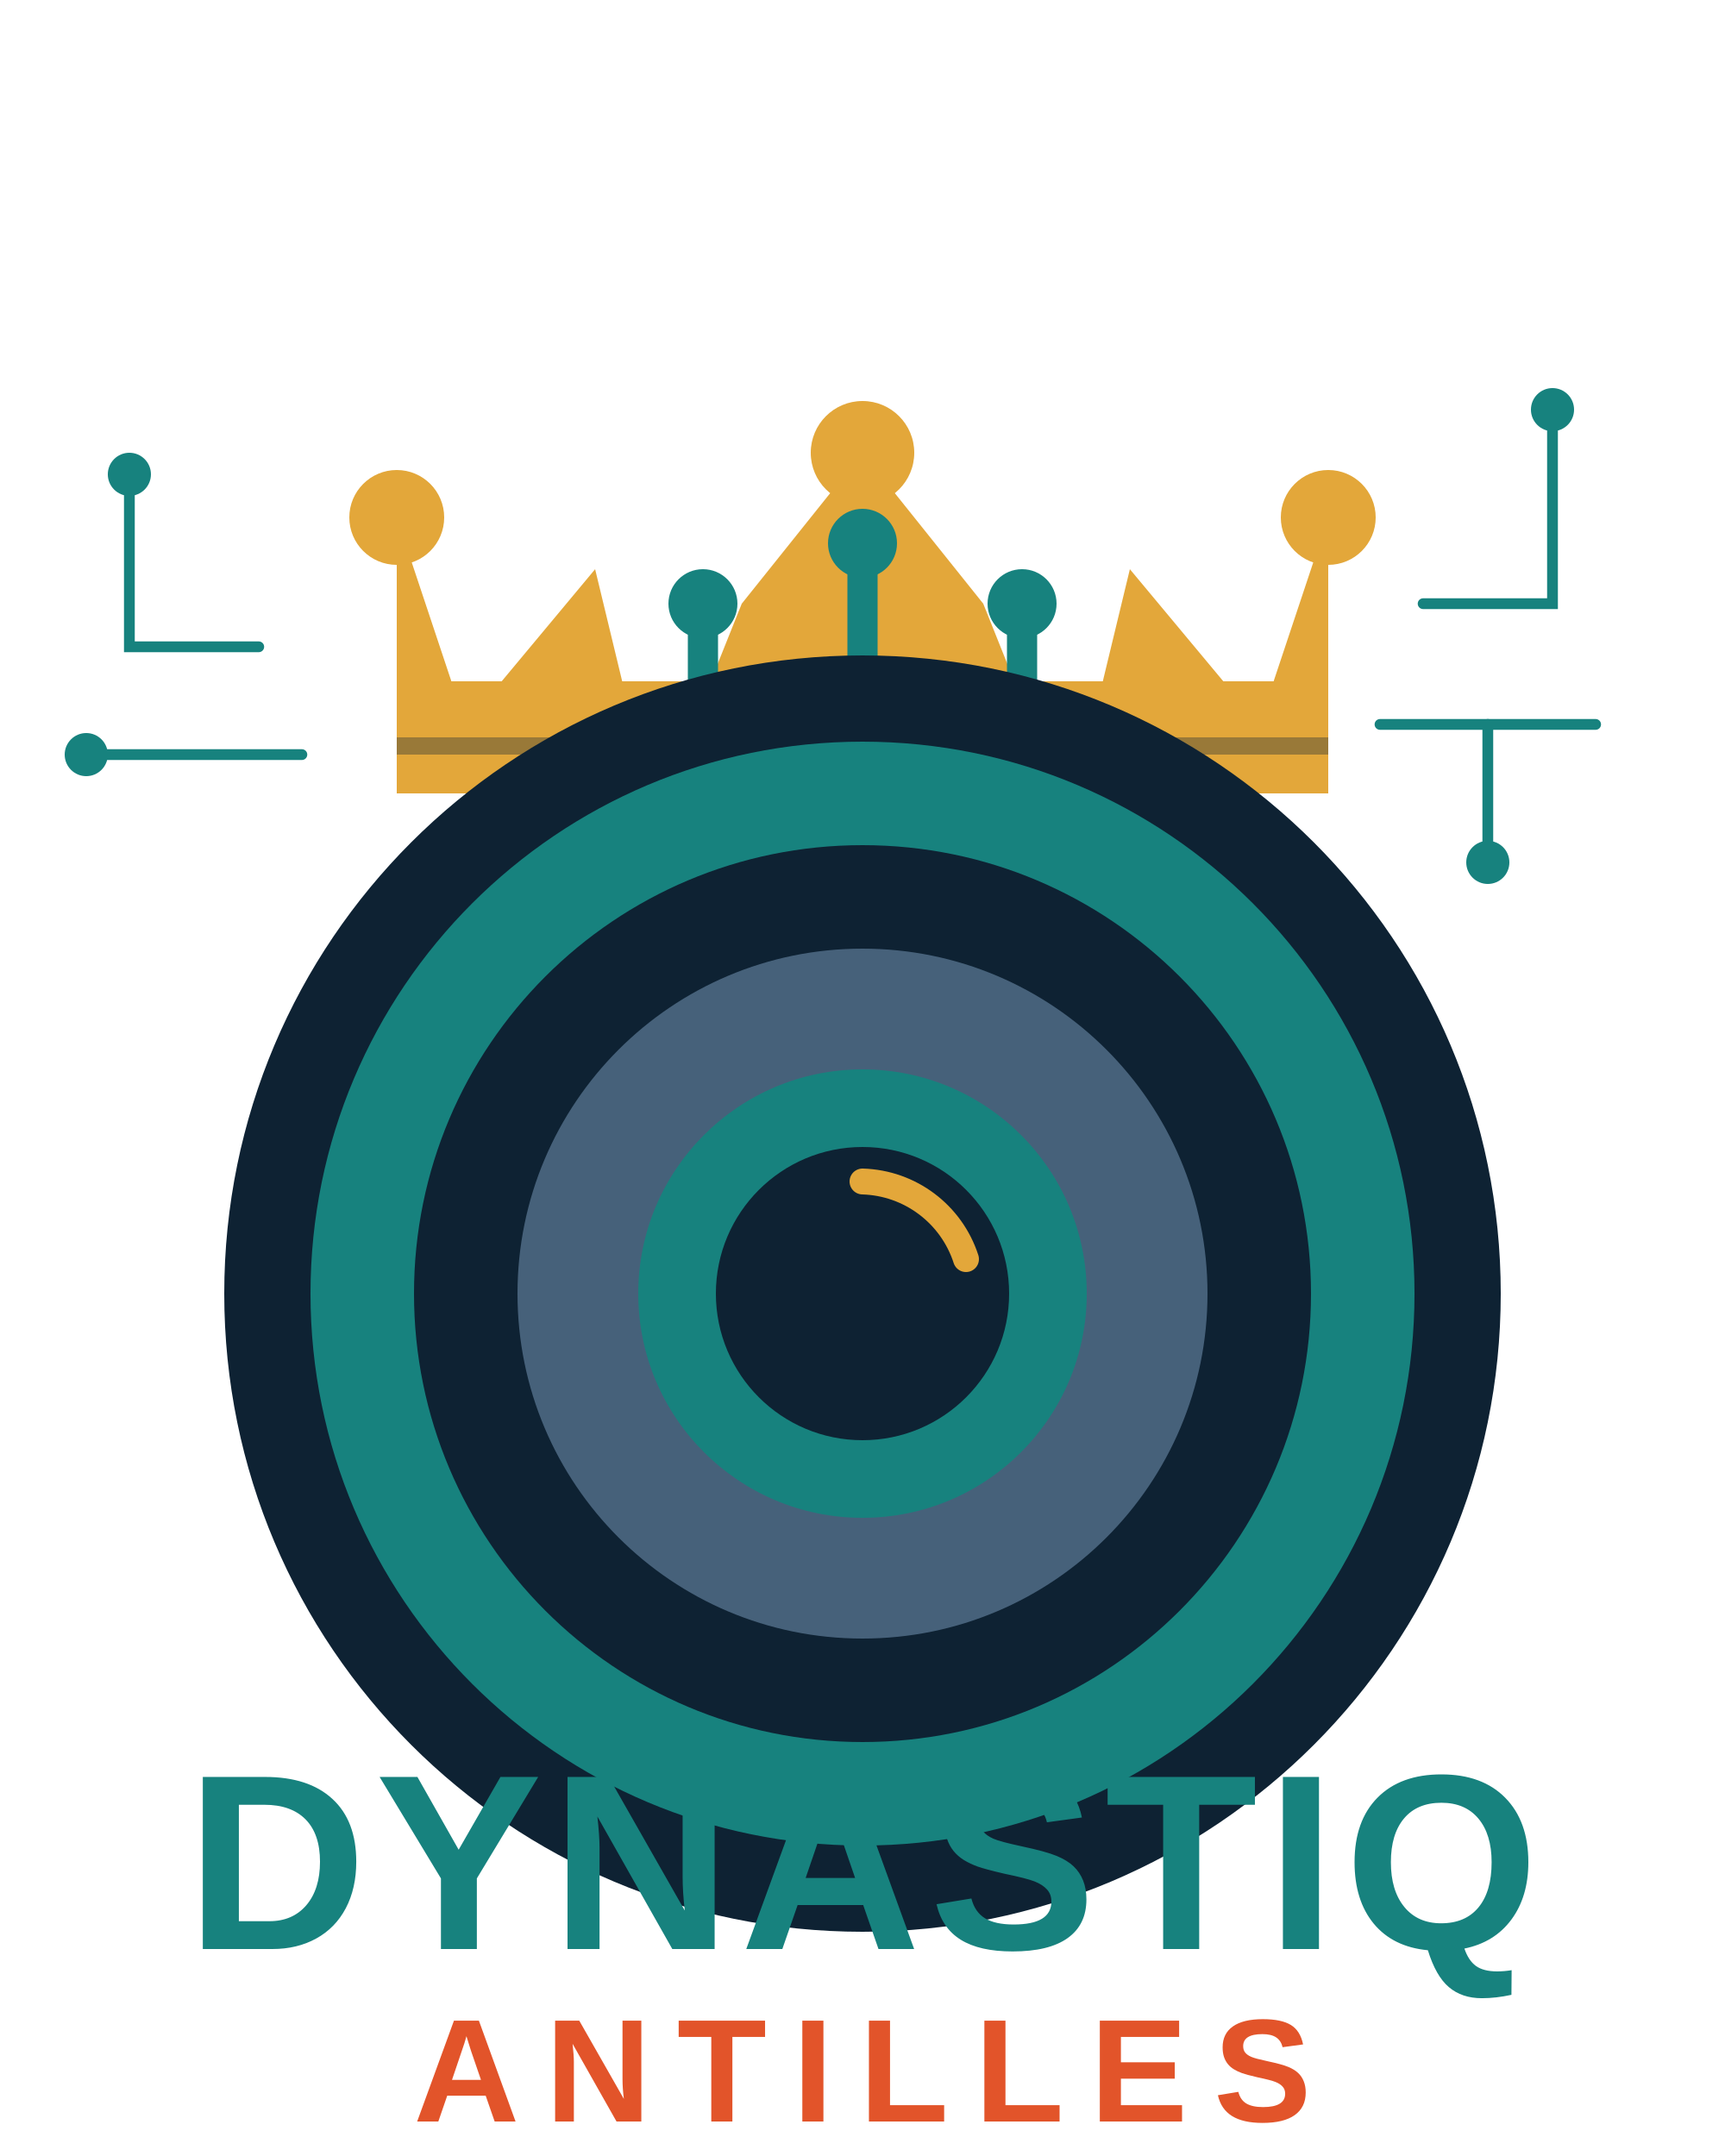
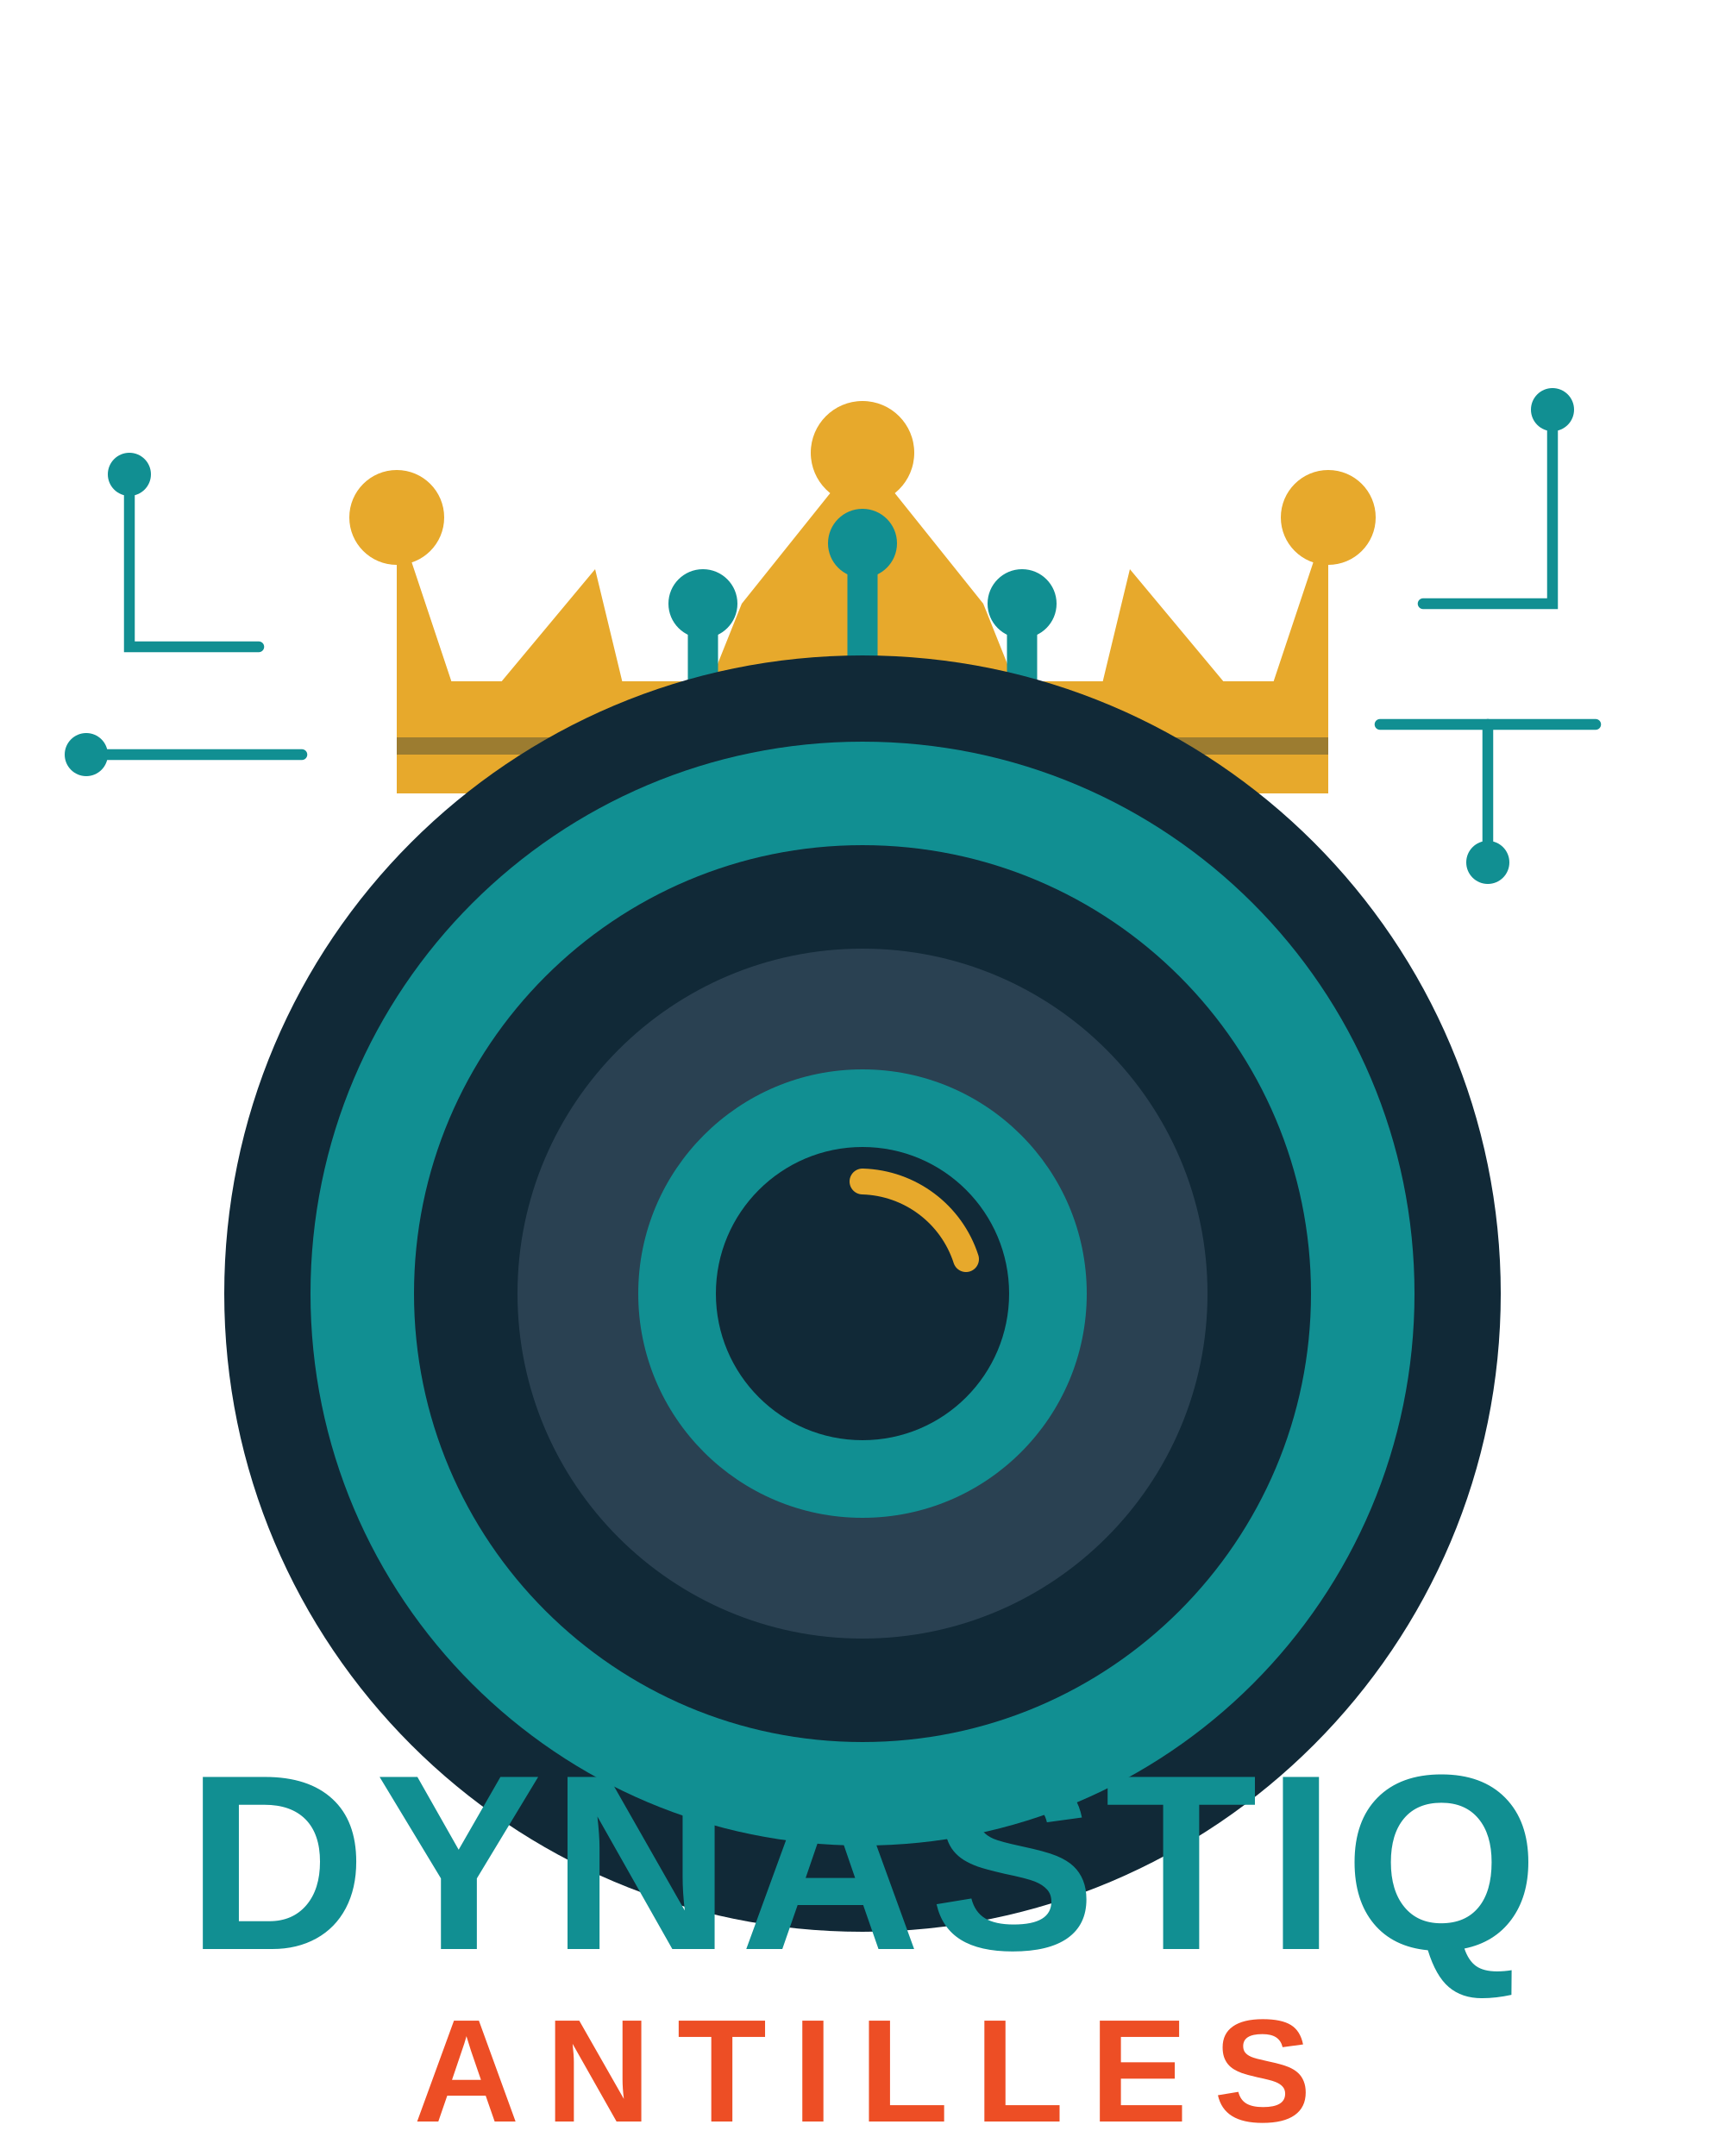
<svg xmlns="http://www.w3.org/2000/svg" viewBox="0 0 400 500" width="400" height="500" role="img" aria-labelledby="dynastiqLogoTitle">
  <defs>
    <style>
-       .navy { fill: #0E2233; }
-       .teal { fill: #17827E; }
-       .gold { fill: #E3A73A; }
-       .steel { fill: #46617A; }
-       .orange { fill: #E2542A; }
+       .navy { fill: #112937; }
+       .teal { fill: #118F92; }
+       .gold { fill: #E7A92C; }
+       .steel { fill: #2A4152; }
+       .orange { fill: #ED4E25; }
    </style>
  </defs>
-   <g fill="none" stroke="#17827E" stroke-width="2.5" stroke-linecap="round">
+   <g fill="none" stroke="#118F92" stroke-width="2.5" stroke-linecap="round">
    <path d="M60 150 L30 150 L30 110" />
    <path d="M70 175 L20 175" />
    <path d="M330 140 L360 140 L360 95" />
    <path d="M320 168 L370 168" />
    <path d="M345 168 L345 200" />
  </g>
  <g class="teal">
    <circle cx="30" cy="110" r="5" />
    <circle cx="20" cy="175" r="5" />
    <circle cx="360" cy="95" r="5" />
    <circle cx="345" cy="200" r="5" />
  </g>
  <g>
    <polygon class="gold" points="       92,120 108,168 138,132 152,190 172,140       200,105 228,140 248,190 262,132 292,168 308,120       308,158 92,158     " />
    <rect class="gold" x="92" y="158" width="216" height="26" />
    <rect class="navy" x="92" y="171" width="216" height="4" opacity="0.35" />
    <g class="gold">
      <circle cx="92" cy="120" r="11" />
      <circle cx="200" cy="105" r="12" />
      <circle cx="308" cy="120" r="11" />
    </g>
  </g>
-   <g stroke="#17827E" stroke-width="7" stroke-linecap="round">
+   <g stroke="#118F92" stroke-width="7" stroke-linecap="round">
    <line x1="163" y1="184" x2="163" y2="146" />
    <line x1="200" y1="184" x2="200" y2="132" />
    <line x1="237" y1="184" x2="237" y2="146" />
  </g>
  <g class="teal">
    <circle cx="163" cy="140" r="8" />
    <circle cx="200" cy="126" r="8" />
    <circle cx="237" cy="140" r="8" />
  </g>
  <g>
    <circle class="navy" cx="200" cy="300" r="148" />
    <circle class="teal" cx="200" cy="300" r="128" />
    <circle class="navy" cx="200" cy="300" r="104" />
    <circle class="steel" cx="200" cy="300" r="80" />
    <circle class="teal" cx="200" cy="300" r="52" />
    <circle class="navy" cx="200" cy="300" r="34" />
-     <path d="M 200 274 A 26 26 0 0 1 224 292" fill="none" stroke="#E3A73A" stroke-width="6" stroke-linecap="round" />
+     <path d="M 200 274 A 26 26 0 0 1 224 292" fill="none" stroke="#E7A92C" stroke-width="6" stroke-linecap="round" />
    <circle class="navy" cx="200" cy="300" r="14" />
  </g>
  <g font-family="Arial, Helvetica, sans-serif" font-weight="700" text-anchor="middle">
    <text x="200" y="452" font-size="58" letter-spacing="2" class="teal">DYNASTIQ</text>
    <text x="200" y="492" font-size="34" letter-spacing="6" class="orange">ANTILLES</text>
  </g>
</svg>
